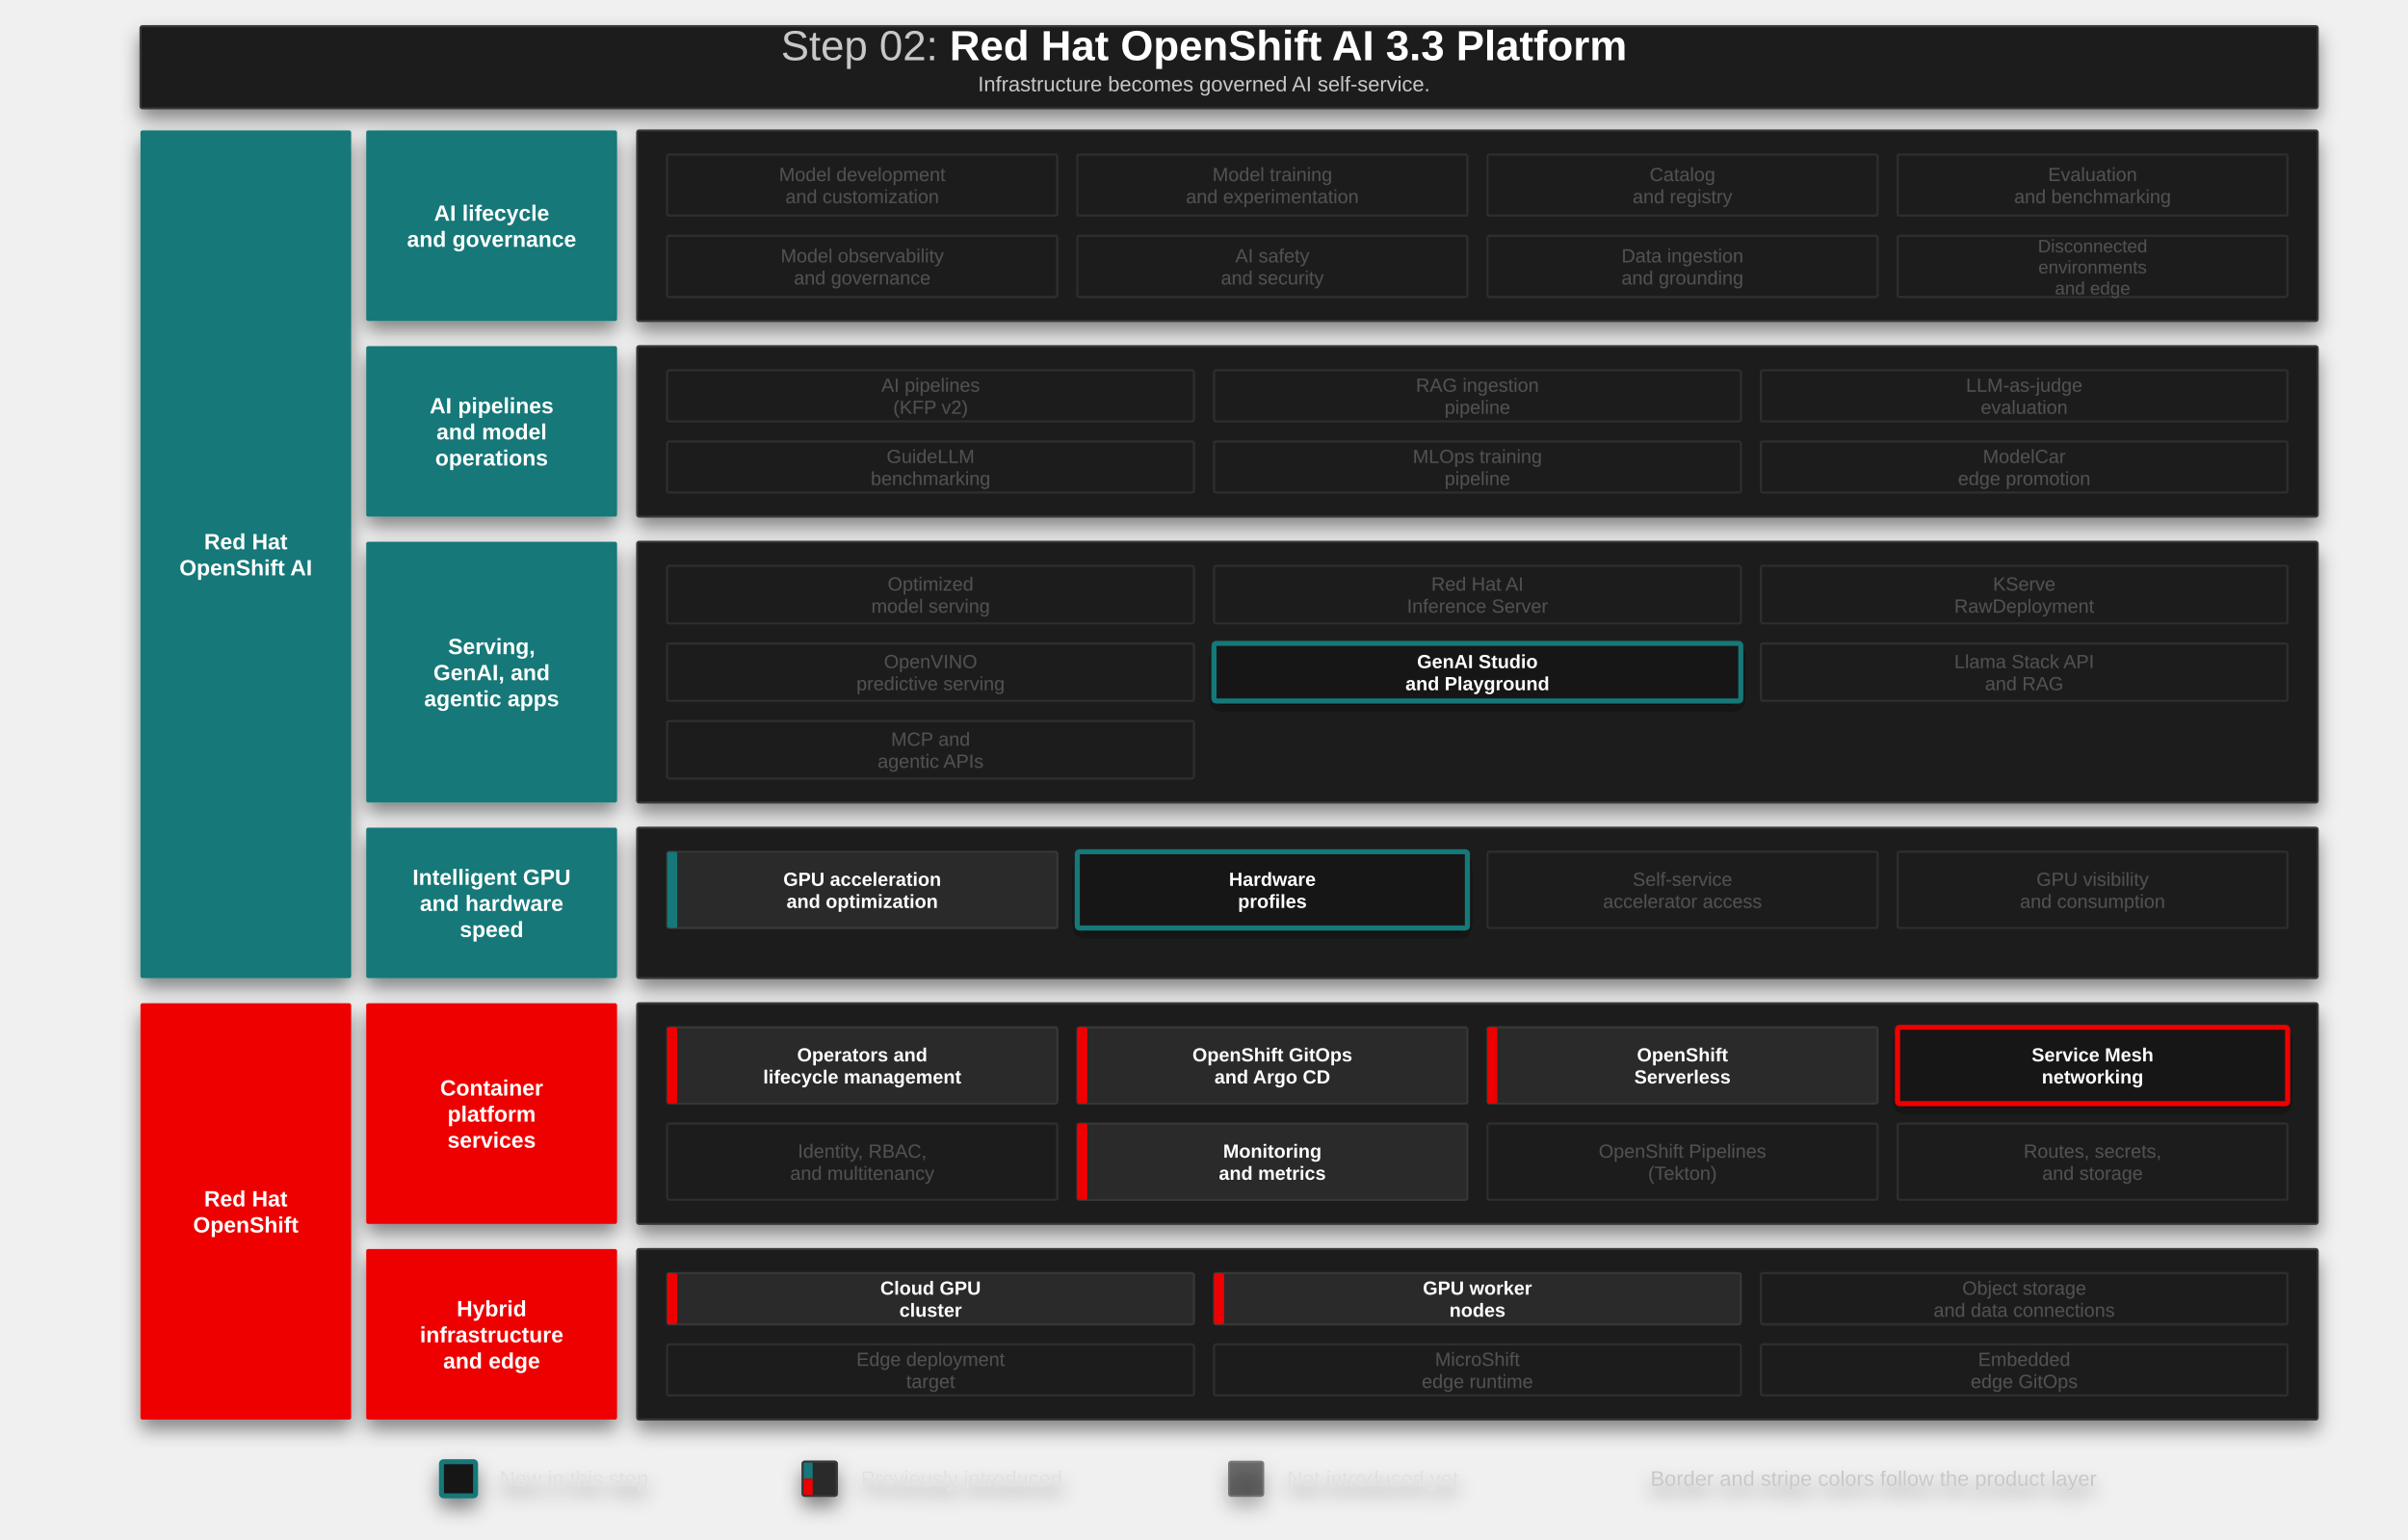
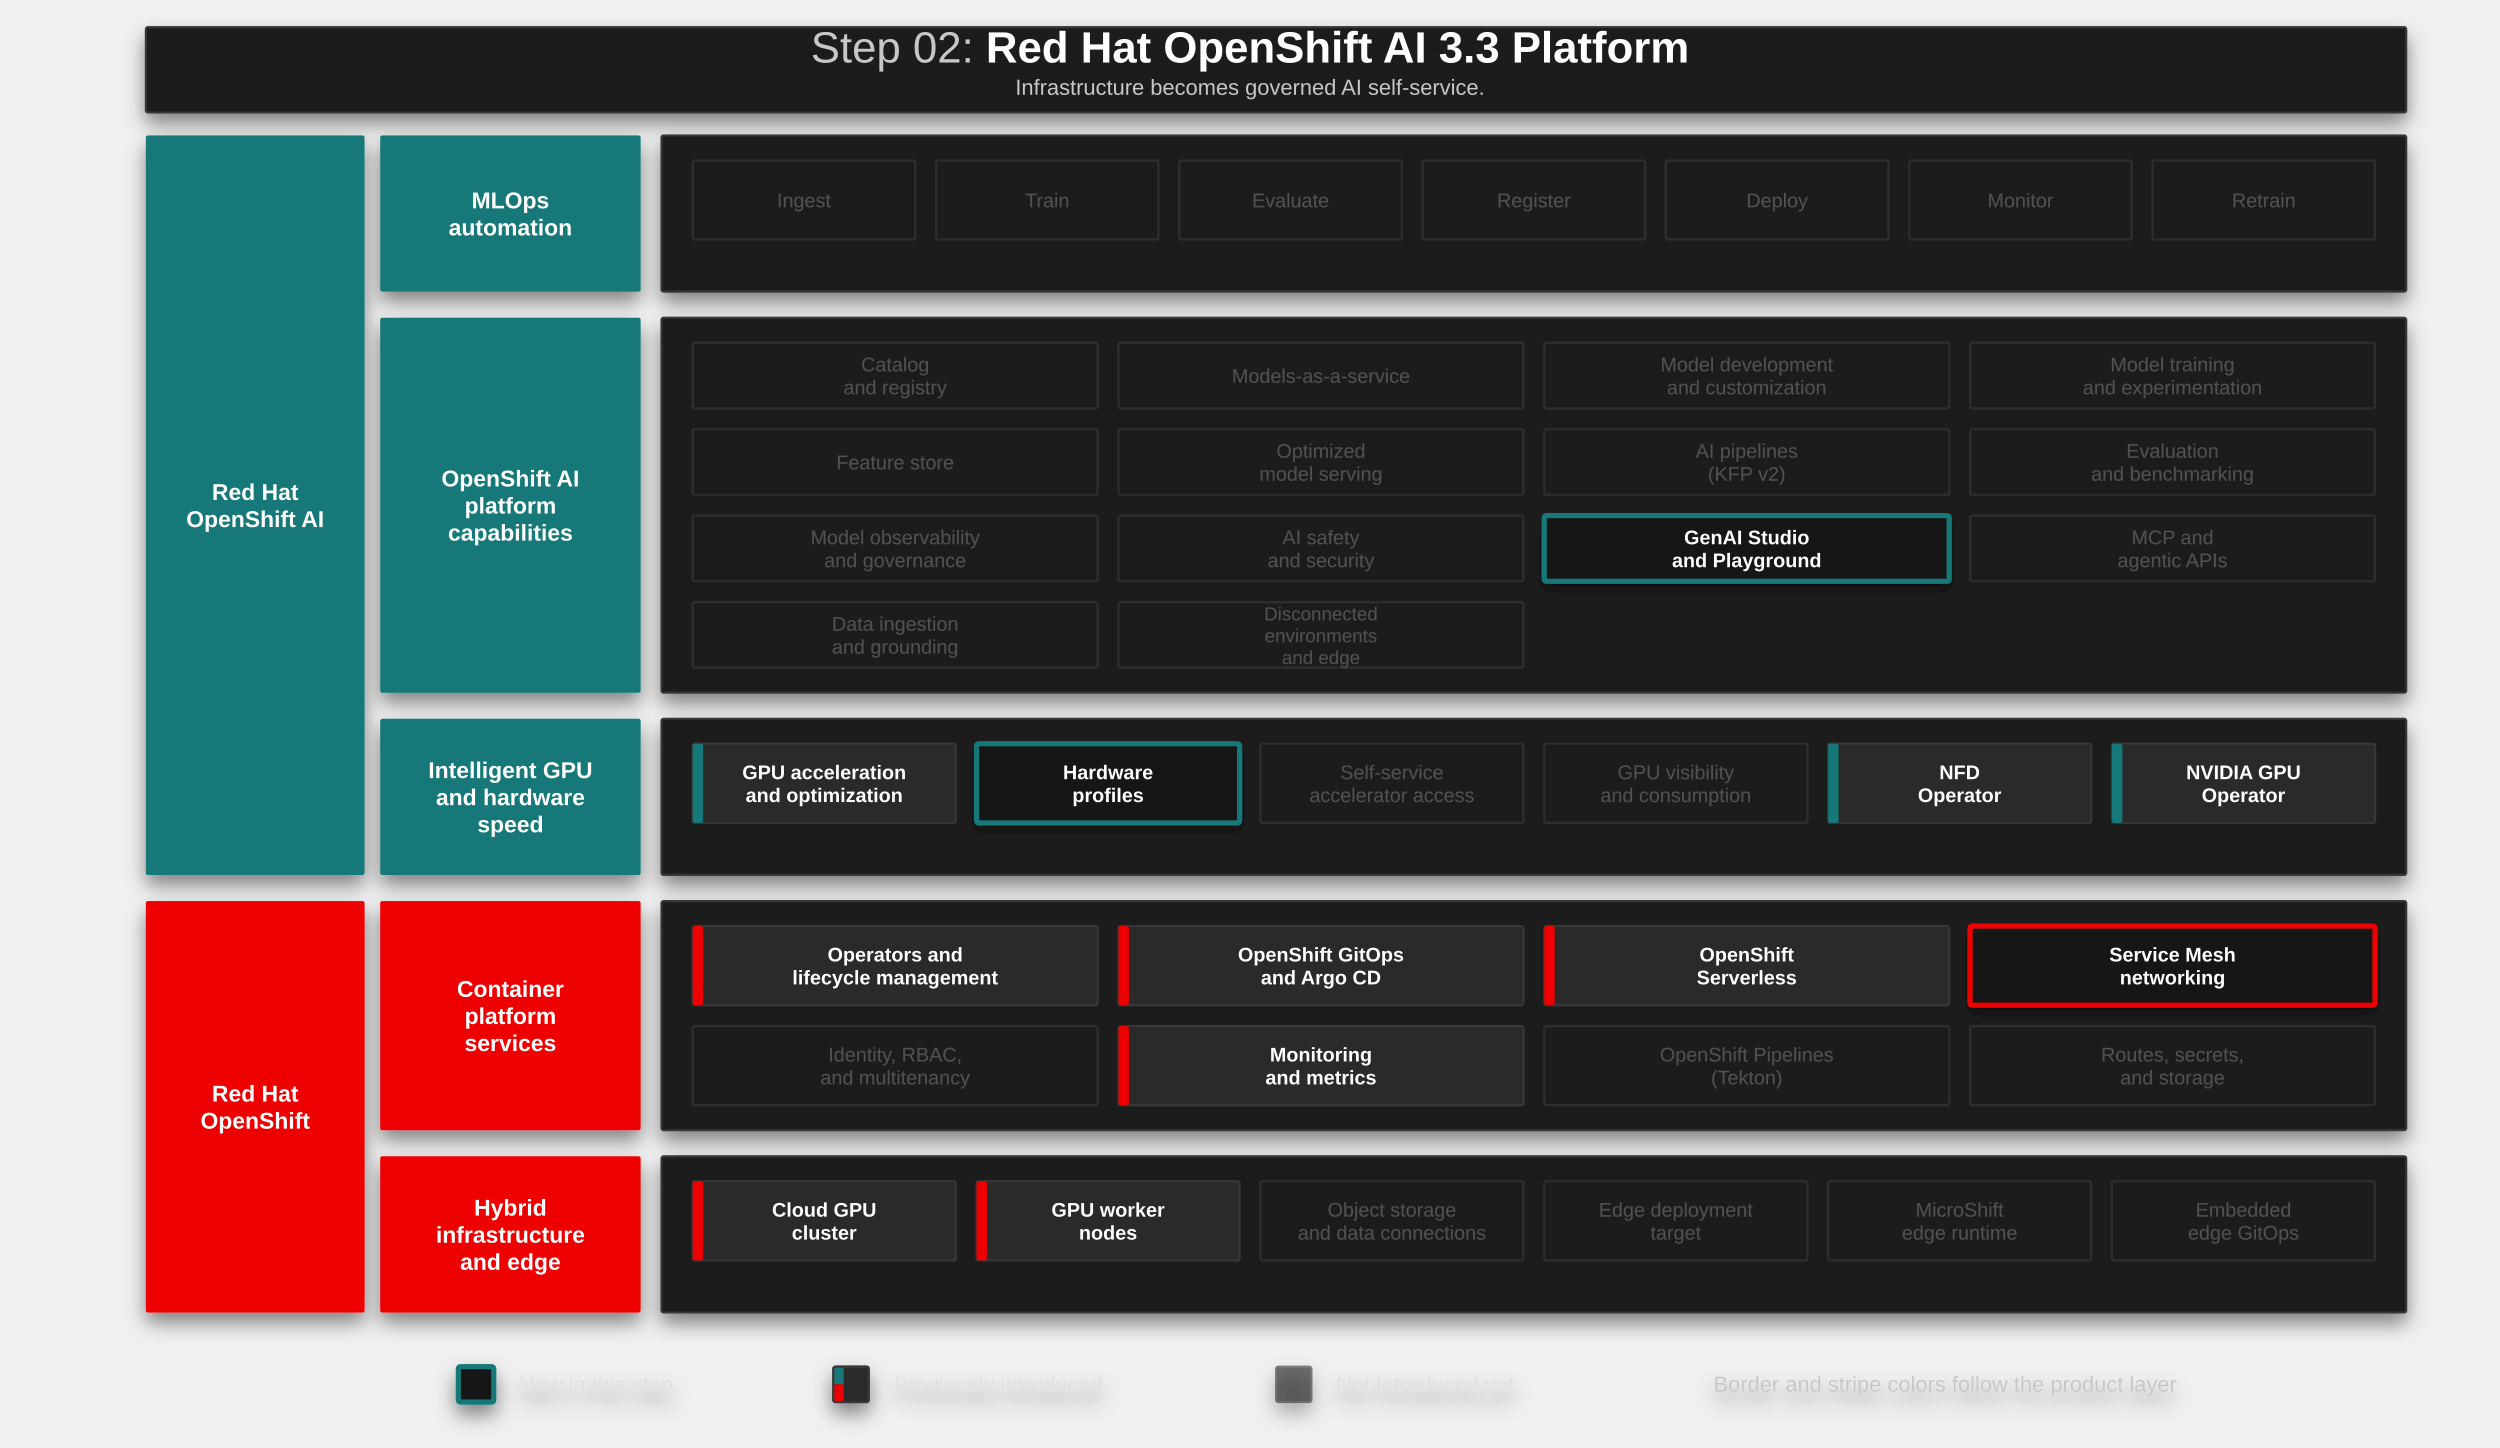
- <svg xmlns="http://www.w3.org/2000/svg" width="2400" height="1535" viewBox="0 0 2400 1535" role="img" aria-labelledby="title desc">
+ <svg xmlns="http://www.w3.org/2000/svg" width="2400" height="1390" viewBox="0 0 2400 1390" role="img" aria-labelledby="title desc">
  <style>.display{font-family:'Red Hat Display','Arial',sans-serif}.body{font-family:'Red Hat Text','Arial',sans-serif}</style>
  <defs>
    <filter id="lift" x="-20%" y="-20%" width="140%" height="140%">
      <feDropShadow dx="0" dy="6" stdDeviation="5" flood-color="#000" flood-opacity="0.55" />
    </filter>
    <filter id="panelShadow" x="-8%" y="-8%" width="116%" height="116%">
      <feDropShadow dx="0" dy="10" stdDeviation="9" flood-color="#000" flood-opacity="0.45" />
    </filter>
  </defs>
  <g filter="url(#panelShadow)">
    <rect x="140" y="26" width="2170" height="82" rx="2" fill="#1f1f1f" stroke="#383838" stroke-width="2" />
    <text x="1200.0" y="60" class="display" font-size="42" fill="#ffffff" font-weight="700" text-anchor="middle">
      <tspan fill="#c7c7c7" font-weight="500">Step 02:</tspan> Red Hat OpenShift AI 3.3 Platform</text>
    <text x="1200.0" y="91" class="body" font-size="21" fill="#c7c7c7" text-anchor="middle">Infrastructure becomes governed AI self-service.</text>
-     <rect x="140" y="130" width="210" height="845" rx="2" fill="#147878" stroke="#147878" stroke-width="0" />
-     <text x="245.0" y="547.5" class="body" font-size="22" fill="#ffffff" font-weight="700" text-anchor="middle">Red Hat</text>
-     <text x="245.0" y="573.5" class="body" font-size="22" fill="#ffffff" font-weight="700" text-anchor="middle">OpenShift AI</text>
-     <rect x="140" y="1000" width="210" height="415" rx="2" fill="#ee0000" stroke="#ee0000" stroke-width="0" />
-     <text x="245.0" y="1202.5" class="body" font-size="22" fill="#ffffff" font-weight="700" text-anchor="middle">Red Hat</text>
-     <text x="245.0" y="1228.5" class="body" font-size="22" fill="#ffffff" font-weight="700" text-anchor="middle">OpenShift</text>
-     <rect x="365" y="130" width="250" height="190" rx="2" fill="#147878" stroke="#147878" stroke-width="0" />
-     <text x="490.0" y="220.0" class="body" font-size="22" fill="#ffffff" font-weight="700" text-anchor="middle">AI lifecycle</text>
-     <text x="490.0" y="246.0" class="body" font-size="22" fill="#ffffff" font-weight="700" text-anchor="middle">and governance</text>
-     <rect x="635" y="130" width="1675" height="190" rx="2" fill="#1f1f1f" stroke="#383838" stroke-width="2" />
-     <g opacity="0.62">
-       <rect x="665.0" y="154.0" width="388.75" height="61.0" rx="2" fill="#1f1f1f" stroke="#383838" stroke-width="2.0" />
-       <text x="859.375" y="180.5" class="body" font-size="19" fill="#707070" font-weight="450" text-anchor="middle">Model development</text>
-       <text x="859.375" y="202.5" class="body" font-size="19" fill="#707070" font-weight="450" text-anchor="middle">and customization</text>
-     </g>
-     <g opacity="0.62">
-       <rect x="1073.75" y="154.0" width="388.75" height="61.0" rx="2" fill="#1f1f1f" stroke="#383838" stroke-width="2.0" />
-       <text x="1268.125" y="180.5" class="body" font-size="19" fill="#707070" font-weight="450" text-anchor="middle">Model training</text>
-       <text x="1268.125" y="202.5" class="body" font-size="19" fill="#707070" font-weight="450" text-anchor="middle">and experimentation</text>
-     </g>
-     <g opacity="0.62">
-       <rect x="1482.5" y="154.0" width="388.75" height="61.0" rx="2" fill="#1f1f1f" stroke="#383838" stroke-width="2.0" />
-       <text x="1676.875" y="180.5" class="body" font-size="19" fill="#707070" font-weight="450" text-anchor="middle">Catalog</text>
-       <text x="1676.875" y="202.5" class="body" font-size="19" fill="#707070" font-weight="450" text-anchor="middle">and registry</text>
-     </g>
-     <g opacity="0.62">
-       <rect x="1891.25" y="154.0" width="388.75" height="61.0" rx="2" fill="#1f1f1f" stroke="#383838" stroke-width="2.0" />
-       <text x="2085.625" y="180.5" class="body" font-size="19" fill="#707070" font-weight="450" text-anchor="middle">Evaluation</text>
-       <text x="2085.625" y="202.5" class="body" font-size="19" fill="#707070" font-weight="450" text-anchor="middle">and benchmarking</text>
-     </g>
-     <g opacity="0.62">
-       <rect x="665.0" y="235.0" width="388.75" height="61.0" rx="2" fill="#1f1f1f" stroke="#383838" stroke-width="2.0" />
-       <text x="859.375" y="261.5" class="body" font-size="19" fill="#707070" font-weight="450" text-anchor="middle">Model observability</text>
-       <text x="859.375" y="283.5" class="body" font-size="19" fill="#707070" font-weight="450" text-anchor="middle">and governance</text>
-     </g>
-     <g opacity="0.62">
-       <rect x="1073.75" y="235.0" width="388.75" height="61.0" rx="2" fill="#1f1f1f" stroke="#383838" stroke-width="2.0" />
-       <text x="1268.125" y="261.5" class="body" font-size="19" fill="#707070" font-weight="450" text-anchor="middle">AI safety</text>
-       <text x="1268.125" y="283.5" class="body" font-size="19" fill="#707070" font-weight="450" text-anchor="middle">and security</text>
-     </g>
-     <g opacity="0.62">
-       <rect x="1482.5" y="235.0" width="388.75" height="61.0" rx="2" fill="#1f1f1f" stroke="#383838" stroke-width="2.0" />
-       <text x="1676.875" y="261.5" class="body" font-size="19" fill="#707070" font-weight="450" text-anchor="middle">Data ingestion</text>
-       <text x="1676.875" y="283.5" class="body" font-size="19" fill="#707070" font-weight="450" text-anchor="middle">and grounding</text>
-     </g>
-     <g opacity="0.62">
-       <rect x="1891.25" y="235.0" width="388.75" height="61.0" rx="2" fill="#1f1f1f" stroke="#383838" stroke-width="2.0" />
-       <text x="2085.625" y="251.5" class="body" font-size="18" fill="#707070" font-weight="450" text-anchor="middle">Disconnected</text>
-       <text x="2085.625" y="272.5" class="body" font-size="18" fill="#707070" font-weight="450" text-anchor="middle">environments</text>
-       <text x="2085.625" y="293.5" class="body" font-size="18" fill="#707070" font-weight="450" text-anchor="middle">and edge</text>
-     </g>
-     <rect x="365" y="345" width="250" height="170" rx="2" fill="#147878" stroke="#147878" stroke-width="0" />
-     <text x="490.0" y="412.0" class="body" font-size="22" fill="#ffffff" font-weight="700" text-anchor="middle">AI pipelines</text>
-     <text x="490.0" y="438.0" class="body" font-size="22" fill="#ffffff" font-weight="700" text-anchor="middle">and model</text>
-     <text x="490.0" y="464.0" class="body" font-size="22" fill="#ffffff" font-weight="700" text-anchor="middle">operations</text>
-     <rect x="635" y="345" width="1675" height="170" rx="2" fill="#1f1f1f" stroke="#383838" stroke-width="2" />
-     <g opacity="0.62">
-       <rect x="665.0" y="369.0" width="525.0" height="51.0" rx="2" fill="#1f1f1f" stroke="#383838" stroke-width="2.0" />
-       <text x="927.5" y="390.5" class="body" font-size="19" fill="#707070" font-weight="450" text-anchor="middle">AI pipelines</text>
-       <text x="927.5" y="412.5" class="body" font-size="19" fill="#707070" font-weight="450" text-anchor="middle">(KFP v2)</text>
-     </g>
-     <g opacity="0.62">
-       <rect x="1210.0" y="369.0" width="525.0" height="51.0" rx="2" fill="#1f1f1f" stroke="#383838" stroke-width="2.0" />
-       <text x="1472.5" y="390.5" class="body" font-size="19" fill="#707070" font-weight="450" text-anchor="middle">RAG ingestion</text>
-       <text x="1472.5" y="412.5" class="body" font-size="19" fill="#707070" font-weight="450" text-anchor="middle">pipeline</text>
-     </g>
-     <g opacity="0.62">
-       <rect x="1755.0" y="369.0" width="525.0" height="51.0" rx="2" fill="#1f1f1f" stroke="#383838" stroke-width="2.0" />
-       <text x="2017.5" y="390.5" class="body" font-size="19" fill="#707070" font-weight="450" text-anchor="middle">LLM-as-judge</text>
-       <text x="2017.5" y="412.5" class="body" font-size="19" fill="#707070" font-weight="450" text-anchor="middle">evaluation</text>
-     </g>
-     <g opacity="0.62">
-       <rect x="665.0" y="440.0" width="525.0" height="51.0" rx="2" fill="#1f1f1f" stroke="#383838" stroke-width="2.0" />
-       <text x="927.5" y="461.5" class="body" font-size="19" fill="#707070" font-weight="450" text-anchor="middle">GuideLLM</text>
-       <text x="927.5" y="483.5" class="body" font-size="19" fill="#707070" font-weight="450" text-anchor="middle">benchmarking</text>
-     </g>
-     <g opacity="0.62">
-       <rect x="1210.0" y="440.0" width="525.0" height="51.0" rx="2" fill="#1f1f1f" stroke="#383838" stroke-width="2.0" />
-       <text x="1472.5" y="461.5" class="body" font-size="19" fill="#707070" font-weight="450" text-anchor="middle">MLOps training</text>
-       <text x="1472.5" y="483.5" class="body" font-size="19" fill="#707070" font-weight="450" text-anchor="middle">pipeline</text>
-     </g>
-     <g opacity="0.62">
-       <rect x="1755.0" y="440.0" width="525.0" height="51.0" rx="2" fill="#1f1f1f" stroke="#383838" stroke-width="2.0" />
-       <text x="2017.5" y="461.5" class="body" font-size="19" fill="#707070" font-weight="450" text-anchor="middle">ModelCar</text>
-       <text x="2017.5" y="483.5" class="body" font-size="19" fill="#707070" font-weight="450" text-anchor="middle">edge promotion</text>
-     </g>
-     <rect x="365" y="540" width="250" height="260" rx="2" fill="#147878" stroke="#147878" stroke-width="0" />
-     <text x="490.0" y="652.0" class="body" font-size="22" fill="#ffffff" font-weight="700" text-anchor="middle">Serving,</text>
-     <text x="490.0" y="678.0" class="body" font-size="22" fill="#ffffff" font-weight="700" text-anchor="middle">GenAI, and</text>
-     <text x="490.0" y="704.0" class="body" font-size="22" fill="#ffffff" font-weight="700" text-anchor="middle">agentic apps</text>
-     <rect x="635" y="540" width="1675" height="260" rx="2" fill="#1f1f1f" stroke="#383838" stroke-width="2" />
-     <g opacity="0.62">
-       <rect x="665.0" y="564.0" width="525.0" height="57.333" rx="2" fill="#1f1f1f" stroke="#383838" stroke-width="2.0" />
-       <text x="927.5" y="588.667" class="body" font-size="19" fill="#707070" font-weight="450" text-anchor="middle">Optimized</text>
-       <text x="927.5" y="610.667" class="body" font-size="19" fill="#707070" font-weight="450" text-anchor="middle">model serving</text>
-     </g>
-     <g opacity="0.62">
-       <rect x="1210.0" y="564.0" width="525.0" height="57.333" rx="2" fill="#1f1f1f" stroke="#383838" stroke-width="2.0" />
-       <text x="1472.5" y="588.667" class="body" font-size="19" fill="#707070" font-weight="450" text-anchor="middle">Red Hat AI</text>
-       <text x="1472.5" y="610.667" class="body" font-size="19" fill="#707070" font-weight="450" text-anchor="middle">Inference Server</text>
-     </g>
-     <g opacity="0.62">
-       <rect x="1755.0" y="564.0" width="525.0" height="57.333" rx="2" fill="#1f1f1f" stroke="#383838" stroke-width="2.0" />
-       <text x="2017.5" y="588.667" class="body" font-size="19" fill="#707070" font-weight="450" text-anchor="middle">KServe</text>
-       <text x="2017.5" y="610.667" class="body" font-size="19" fill="#707070" font-weight="450" text-anchor="middle">RawDeployment</text>
-     </g>
-     <g opacity="0.62">
-       <rect x="665.0" y="641.333" width="525.0" height="57.333" rx="2" fill="#1f1f1f" stroke="#383838" stroke-width="2.0" />
-       <text x="927.5" y="666.0" class="body" font-size="19" fill="#707070" font-weight="450" text-anchor="middle">OpenVINO</text>
-       <text x="927.5" y="688.0" class="body" font-size="19" fill="#707070" font-weight="450" text-anchor="middle">predictive serving</text>
+     <rect x="140" y="130" width="210" height="710" rx="2" fill="#147878" stroke="#147878" stroke-width="0" />
+     <text x="245.0" y="480.0" class="body" font-size="22" fill="#ffffff" font-weight="700" text-anchor="middle">Red Hat</text>
+     <text x="245.0" y="506.0" class="body" font-size="22" fill="#ffffff" font-weight="700" text-anchor="middle">OpenShift AI</text>
+     <rect x="140" y="865" width="210" height="395" rx="2" fill="#ee0000" stroke="#ee0000" stroke-width="0" />
+     <text x="245.0" y="1057.5" class="body" font-size="22" fill="#ffffff" font-weight="700" text-anchor="middle">Red Hat</text>
+     <text x="245.0" y="1083.5" class="body" font-size="22" fill="#ffffff" font-weight="700" text-anchor="middle">OpenShift</text>
+     <rect x="365" y="130" width="250" height="150" rx="2" fill="#147878" stroke="#147878" stroke-width="0" />
+     <text x="490.0" y="200.0" class="body" font-size="22" fill="#ffffff" font-weight="700" text-anchor="middle">MLOps</text>
+     <text x="490.0" y="226.0" class="body" font-size="22" fill="#ffffff" font-weight="700" text-anchor="middle">automation</text>
+     <rect x="635" y="130" width="1675" height="150" rx="2" fill="#1f1f1f" stroke="#383838" stroke-width="2" />
+     <g opacity="0.62">
+       <rect x="665.0" y="154" width="213.571" height="76" rx="2" fill="#1f1f1f" stroke="#383838" stroke-width="2.0" />
+       <text x="771.786" y="199.0" class="body" font-size="19" fill="#707070" font-weight="450" text-anchor="middle">Ingest</text>
+     </g>
+     <g opacity="0.62">
+       <rect x="898.571" y="154" width="213.571" height="76" rx="2" fill="#1f1f1f" stroke="#383838" stroke-width="2.0" />
+       <text x="1005.357" y="199.0" class="body" font-size="19" fill="#707070" font-weight="450" text-anchor="middle">Train</text>
+     </g>
+     <g opacity="0.62">
+       <rect x="1132.143" y="154" width="213.571" height="76" rx="2" fill="#1f1f1f" stroke="#383838" stroke-width="2.0" />
+       <text x="1238.929" y="199.0" class="body" font-size="19" fill="#707070" font-weight="450" text-anchor="middle">Evaluate</text>
+     </g>
+     <g opacity="0.62">
+       <rect x="1365.714" y="154" width="213.571" height="76" rx="2" fill="#1f1f1f" stroke="#383838" stroke-width="2.0" />
+       <text x="1472.5" y="199.0" class="body" font-size="19" fill="#707070" font-weight="450" text-anchor="middle">Register</text>
+     </g>
+     <g opacity="0.62">
+       <rect x="1599.286" y="154" width="213.571" height="76" rx="2" fill="#1f1f1f" stroke="#383838" stroke-width="2.0" />
+       <text x="1706.071" y="199.0" class="body" font-size="19" fill="#707070" font-weight="450" text-anchor="middle">Deploy</text>
+     </g>
+     <g opacity="0.62">
+       <rect x="1832.857" y="154" width="213.571" height="76" rx="2" fill="#1f1f1f" stroke="#383838" stroke-width="2.0" />
+       <text x="1939.643" y="199.0" class="body" font-size="19" fill="#707070" font-weight="450" text-anchor="middle">Monitor</text>
+     </g>
+     <g opacity="0.62">
+       <rect x="2066.429" y="154" width="213.571" height="76" rx="2" fill="#1f1f1f" stroke="#383838" stroke-width="2.0" />
+       <text x="2173.214" y="199.0" class="body" font-size="19" fill="#707070" font-weight="450" text-anchor="middle">Retrain</text>
+     </g>
+     <rect x="365" y="305" width="250" height="360" rx="2" fill="#147878" stroke="#147878" stroke-width="0" />
+     <text x="490.0" y="467.0" class="body" font-size="22" fill="#ffffff" font-weight="700" text-anchor="middle">OpenShift AI</text>
+     <text x="490.0" y="493.0" class="body" font-size="22" fill="#ffffff" font-weight="700" text-anchor="middle">platform</text>
+     <text x="490.0" y="519.0" class="body" font-size="22" fill="#ffffff" font-weight="700" text-anchor="middle">capabilities</text>
+     <rect x="635" y="305" width="1675" height="360" rx="2" fill="#1f1f1f" stroke="#383838" stroke-width="2" />
+     <g opacity="0.62">
+       <rect x="665.0" y="329.0" width="388.75" height="63.0" rx="2" fill="#1f1f1f" stroke="#383838" stroke-width="2.0" />
+       <text x="859.375" y="356.5" class="body" font-size="19" fill="#707070" font-weight="450" text-anchor="middle">Catalog</text>
+       <text x="859.375" y="378.5" class="body" font-size="19" fill="#707070" font-weight="450" text-anchor="middle">and registry</text>
+     </g>
+     <g opacity="0.62">
+       <rect x="1073.75" y="329.0" width="388.75" height="63.0" rx="2" fill="#1f1f1f" stroke="#383838" stroke-width="2.0" />
+       <text x="1268.125" y="367.5" class="body" font-size="19" fill="#707070" font-weight="450" text-anchor="middle">Models-as-a-service</text>
+     </g>
+     <g opacity="0.62">
+       <rect x="1482.5" y="329.0" width="388.75" height="63.0" rx="2" fill="#1f1f1f" stroke="#383838" stroke-width="2.0" />
+       <text x="1676.875" y="356.5" class="body" font-size="19" fill="#707070" font-weight="450" text-anchor="middle">Model development</text>
+       <text x="1676.875" y="378.5" class="body" font-size="19" fill="#707070" font-weight="450" text-anchor="middle">and customization</text>
+     </g>
+     <g opacity="0.62">
+       <rect x="1891.25" y="329.0" width="388.75" height="63.0" rx="2" fill="#1f1f1f" stroke="#383838" stroke-width="2.0" />
+       <text x="2085.625" y="356.5" class="body" font-size="19" fill="#707070" font-weight="450" text-anchor="middle">Model training</text>
+       <text x="2085.625" y="378.5" class="body" font-size="19" fill="#707070" font-weight="450" text-anchor="middle">and experimentation</text>
+     </g>
+     <g opacity="0.62">
+       <rect x="665.0" y="412.0" width="388.75" height="63.0" rx="2" fill="#1f1f1f" stroke="#383838" stroke-width="2.0" />
+       <text x="859.375" y="450.5" class="body" font-size="19" fill="#707070" font-weight="450" text-anchor="middle">Feature store</text>
+     </g>
+     <g opacity="0.62">
+       <rect x="1073.75" y="412.0" width="388.75" height="63.0" rx="2" fill="#1f1f1f" stroke="#383838" stroke-width="2.0" />
+       <text x="1268.125" y="439.5" class="body" font-size="19" fill="#707070" font-weight="450" text-anchor="middle">Optimized</text>
+       <text x="1268.125" y="461.5" class="body" font-size="19" fill="#707070" font-weight="450" text-anchor="middle">model serving</text>
+     </g>
+     <g opacity="0.62">
+       <rect x="1482.5" y="412.0" width="388.75" height="63.0" rx="2" fill="#1f1f1f" stroke="#383838" stroke-width="2.0" />
+       <text x="1676.875" y="439.5" class="body" font-size="19" fill="#707070" font-weight="450" text-anchor="middle">AI pipelines</text>
+       <text x="1676.875" y="461.5" class="body" font-size="19" fill="#707070" font-weight="450" text-anchor="middle">(KFP v2)</text>
+     </g>
+     <g opacity="0.62">
+       <rect x="1891.25" y="412.0" width="388.75" height="63.0" rx="2" fill="#1f1f1f" stroke="#383838" stroke-width="2.0" />
+       <text x="2085.625" y="439.5" class="body" font-size="19" fill="#707070" font-weight="450" text-anchor="middle">Evaluation</text>
+       <text x="2085.625" y="461.5" class="body" font-size="19" fill="#707070" font-weight="450" text-anchor="middle">and benchmarking</text>
+     </g>
+     <g opacity="0.62">
+       <rect x="665.0" y="495.0" width="388.75" height="63.0" rx="2" fill="#1f1f1f" stroke="#383838" stroke-width="2.0" />
+       <text x="859.375" y="522.5" class="body" font-size="19" fill="#707070" font-weight="450" text-anchor="middle">Model observability</text>
+       <text x="859.375" y="544.5" class="body" font-size="19" fill="#707070" font-weight="450" text-anchor="middle">and governance</text>
+     </g>
+     <g opacity="0.62">
+       <rect x="1073.75" y="495.0" width="388.75" height="63.0" rx="2" fill="#1f1f1f" stroke="#383838" stroke-width="2.0" />
+       <text x="1268.125" y="522.5" class="body" font-size="19" fill="#707070" font-weight="450" text-anchor="middle">AI safety</text>
+       <text x="1268.125" y="544.5" class="body" font-size="19" fill="#707070" font-weight="450" text-anchor="middle">and security</text>
    </g>
    <g filter="url(#lift)">
-       <rect x="1210.0" y="641.333" width="525.0" height="57.333" rx="2" fill="#151515" stroke="#147878" stroke-width="5.0" />
-       <text x="1472.5" y="666.0" class="body" font-size="19" fill="#ffffff" font-weight="700" text-anchor="middle">GenAI Studio</text>
-       <text x="1472.5" y="688.0" class="body" font-size="19" fill="#ffffff" font-weight="700" text-anchor="middle">and Playground</text>
-     </g>
-     <g opacity="0.62">
-       <rect x="1755.0" y="641.333" width="525.0" height="57.333" rx="2" fill="#1f1f1f" stroke="#383838" stroke-width="2.0" />
-       <text x="2017.5" y="666.0" class="body" font-size="19" fill="#707070" font-weight="450" text-anchor="middle">Llama Stack API</text>
-       <text x="2017.5" y="688.0" class="body" font-size="19" fill="#707070" font-weight="450" text-anchor="middle">and RAG</text>
-     </g>
-     <g opacity="0.62">
-       <rect x="665.0" y="718.667" width="525.0" height="57.333" rx="2" fill="#1f1f1f" stroke="#383838" stroke-width="2.0" />
-       <text x="927.5" y="743.333" class="body" font-size="19" fill="#707070" font-weight="450" text-anchor="middle">MCP and</text>
-       <text x="927.5" y="765.333" class="body" font-size="19" fill="#707070" font-weight="450" text-anchor="middle">agentic APIs</text>
-     </g>
-     <rect x="365" y="825" width="250" height="150" rx="2" fill="#147878" stroke="#147878" stroke-width="0" />
-     <text x="490.0" y="882.0" class="body" font-size="22" fill="#ffffff" font-weight="700" text-anchor="middle">Intelligent GPU</text>
-     <text x="490.0" y="908.0" class="body" font-size="22" fill="#ffffff" font-weight="700" text-anchor="middle">and hardware</text>
-     <text x="490.0" y="934.0" class="body" font-size="22" fill="#ffffff" font-weight="700" text-anchor="middle">speed</text>
-     <rect x="635" y="825" width="1675" height="150" rx="2" fill="#1f1f1f" stroke="#383838" stroke-width="2" />
-     <g>
-       <rect x="665.0" y="849" width="388.75" height="76" rx="2" fill="#292929" stroke="#383838" stroke-width="2.0" />
-       <rect x="665.0" y="849" width="10" height="76" rx="2" fill="#147878" stroke="#147878" stroke-width="0" />
-       <text x="859.375" y="883.0" class="body" font-size="19" fill="#ffffff" font-weight="550" text-anchor="middle">GPU acceleration</text>
-       <text x="859.375" y="905.0" class="body" font-size="19" fill="#ffffff" font-weight="550" text-anchor="middle">and optimization</text>
+       <rect x="1482.5" y="495.0" width="388.75" height="63.0" rx="2" fill="#151515" stroke="#147878" stroke-width="5.0" />
+       <text x="1676.875" y="522.5" class="body" font-size="19" fill="#ffffff" font-weight="700" text-anchor="middle">GenAI Studio</text>
+       <text x="1676.875" y="544.5" class="body" font-size="19" fill="#ffffff" font-weight="700" text-anchor="middle">and Playground</text>
+     </g>
+     <g opacity="0.62">
+       <rect x="1891.25" y="495.0" width="388.75" height="63.0" rx="2" fill="#1f1f1f" stroke="#383838" stroke-width="2.0" />
+       <text x="2085.625" y="522.5" class="body" font-size="19" fill="#707070" font-weight="450" text-anchor="middle">MCP and</text>
+       <text x="2085.625" y="544.5" class="body" font-size="19" fill="#707070" font-weight="450" text-anchor="middle">agentic APIs</text>
+     </g>
+     <g opacity="0.62">
+       <rect x="665.0" y="578.0" width="388.75" height="63.0" rx="2" fill="#1f1f1f" stroke="#383838" stroke-width="2.0" />
+       <text x="859.375" y="605.5" class="body" font-size="19" fill="#707070" font-weight="450" text-anchor="middle">Data ingestion</text>
+       <text x="859.375" y="627.5" class="body" font-size="19" fill="#707070" font-weight="450" text-anchor="middle">and grounding</text>
+     </g>
+     <g opacity="0.62">
+       <rect x="1073.75" y="578.0" width="388.75" height="63.0" rx="2" fill="#1f1f1f" stroke="#383838" stroke-width="2.0" />
+       <text x="1268.125" y="595.5" class="body" font-size="18" fill="#707070" font-weight="450" text-anchor="middle">Disconnected</text>
+       <text x="1268.125" y="616.5" class="body" font-size="18" fill="#707070" font-weight="450" text-anchor="middle">environments</text>
+       <text x="1268.125" y="637.5" class="body" font-size="18" fill="#707070" font-weight="450" text-anchor="middle">and edge</text>
+     </g>
+     <rect x="365" y="690" width="250" height="150" rx="2" fill="#147878" stroke="#147878" stroke-width="0" />
+     <text x="490.0" y="747.0" class="body" font-size="22" fill="#ffffff" font-weight="700" text-anchor="middle">Intelligent GPU</text>
+     <text x="490.0" y="773.0" class="body" font-size="22" fill="#ffffff" font-weight="700" text-anchor="middle">and hardware</text>
+     <text x="490.0" y="799.0" class="body" font-size="22" fill="#ffffff" font-weight="700" text-anchor="middle">speed</text>
+     <rect x="635" y="690" width="1675" height="150" rx="2" fill="#1f1f1f" stroke="#383838" stroke-width="2" />
+     <g>
+       <rect x="665.0" y="714" width="252.5" height="76" rx="2" fill="#292929" stroke="#383838" stroke-width="2.0" />
+       <rect x="665.0" y="714" width="10" height="76" rx="2" fill="#147878" stroke="#147878" stroke-width="0" />
+       <text x="791.25" y="748.0" class="body" font-size="19" fill="#ffffff" font-weight="550" text-anchor="middle">GPU acceleration</text>
+       <text x="791.25" y="770.0" class="body" font-size="19" fill="#ffffff" font-weight="550" text-anchor="middle">and optimization</text>
    </g>
    <g filter="url(#lift)">
-       <rect x="1073.75" y="849" width="388.75" height="76" rx="2" fill="#151515" stroke="#147878" stroke-width="5.0" />
-       <text x="1268.125" y="883.0" class="body" font-size="19" fill="#ffffff" font-weight="700" text-anchor="middle">Hardware</text>
-       <text x="1268.125" y="905.0" class="body" font-size="19" fill="#ffffff" font-weight="700" text-anchor="middle">profiles</text>
-     </g>
-     <g opacity="0.62">
-       <rect x="1482.5" y="849" width="388.75" height="76" rx="2" fill="#1f1f1f" stroke="#383838" stroke-width="2.0" />
-       <text x="1676.875" y="883.0" class="body" font-size="19" fill="#707070" font-weight="450" text-anchor="middle">Self-service</text>
-       <text x="1676.875" y="905.0" class="body" font-size="19" fill="#707070" font-weight="450" text-anchor="middle">accelerator access</text>
-     </g>
-     <g opacity="0.62">
-       <rect x="1891.25" y="849" width="388.75" height="76" rx="2" fill="#1f1f1f" stroke="#383838" stroke-width="2.0" />
-       <text x="2085.625" y="883.0" class="body" font-size="19" fill="#707070" font-weight="450" text-anchor="middle">GPU visibility</text>
-       <text x="2085.625" y="905.0" class="body" font-size="19" fill="#707070" font-weight="450" text-anchor="middle">and consumption</text>
-     </g>
-     <rect x="365" y="1000" width="250" height="220" rx="2" fill="#ee0000" stroke="#ee0000" stroke-width="0" />
-     <text x="490.0" y="1092.0" class="body" font-size="22" fill="#ffffff" font-weight="700" text-anchor="middle">Container</text>
-     <text x="490.0" y="1118.0" class="body" font-size="22" fill="#ffffff" font-weight="700" text-anchor="middle">platform</text>
-     <text x="490.0" y="1144.0" class="body" font-size="22" fill="#ffffff" font-weight="700" text-anchor="middle">services</text>
-     <rect x="635" y="1000" width="1675" height="220" rx="2" fill="#1f1f1f" stroke="#383838" stroke-width="2" />
-     <g>
-       <rect x="665.0" y="1024" width="388.75" height="76" rx="2" fill="#292929" stroke="#383838" stroke-width="2.0" />
-       <rect x="665.0" y="1024" width="10" height="76" rx="2" fill="#ee0000" stroke="#ee0000" stroke-width="0" />
-       <text x="859.375" y="1058.0" class="body" font-size="19" fill="#ffffff" font-weight="550" text-anchor="middle">Operators and</text>
-       <text x="859.375" y="1080.0" class="body" font-size="19" fill="#ffffff" font-weight="550" text-anchor="middle">lifecycle management</text>
-     </g>
-     <g>
-       <rect x="1073.75" y="1024" width="388.75" height="76" rx="2" fill="#292929" stroke="#383838" stroke-width="2.0" />
-       <rect x="1073.75" y="1024" width="10" height="76" rx="2" fill="#ee0000" stroke="#ee0000" stroke-width="0" />
-       <text x="1268.125" y="1058.0" class="body" font-size="19" fill="#ffffff" font-weight="550" text-anchor="middle">OpenShift GitOps</text>
-       <text x="1268.125" y="1080.0" class="body" font-size="19" fill="#ffffff" font-weight="550" text-anchor="middle">and Argo CD</text>
-     </g>
-     <g>
-       <rect x="1482.5" y="1024" width="388.75" height="76" rx="2" fill="#292929" stroke="#383838" stroke-width="2.0" />
-       <rect x="1482.5" y="1024" width="10" height="76" rx="2" fill="#ee0000" stroke="#ee0000" stroke-width="0" />
-       <text x="1676.875" y="1058.0" class="body" font-size="19" fill="#ffffff" font-weight="550" text-anchor="middle">OpenShift</text>
-       <text x="1676.875" y="1080.0" class="body" font-size="19" fill="#ffffff" font-weight="550" text-anchor="middle">Serverless</text>
+       <rect x="937.5" y="714" width="252.5" height="76" rx="2" fill="#151515" stroke="#147878" stroke-width="5.0" />
+       <text x="1063.75" y="748.0" class="body" font-size="19" fill="#ffffff" font-weight="700" text-anchor="middle">Hardware</text>
+       <text x="1063.75" y="770.0" class="body" font-size="19" fill="#ffffff" font-weight="700" text-anchor="middle">profiles</text>
+     </g>
+     <g opacity="0.62">
+       <rect x="1210.0" y="714" width="252.5" height="76" rx="2" fill="#1f1f1f" stroke="#383838" stroke-width="2.0" />
+       <text x="1336.25" y="748.0" class="body" font-size="19" fill="#707070" font-weight="450" text-anchor="middle">Self-service</text>
+       <text x="1336.25" y="770.0" class="body" font-size="19" fill="#707070" font-weight="450" text-anchor="middle">accelerator access</text>
+     </g>
+     <g opacity="0.62">
+       <rect x="1482.5" y="714" width="252.5" height="76" rx="2" fill="#1f1f1f" stroke="#383838" stroke-width="2.0" />
+       <text x="1608.75" y="748.0" class="body" font-size="19" fill="#707070" font-weight="450" text-anchor="middle">GPU visibility</text>
+       <text x="1608.75" y="770.0" class="body" font-size="19" fill="#707070" font-weight="450" text-anchor="middle">and consumption</text>
+     </g>
+     <g>
+       <rect x="1755.0" y="714" width="252.5" height="76" rx="2" fill="#292929" stroke="#383838" stroke-width="2.0" />
+       <rect x="1755.0" y="714" width="10" height="76" rx="2" fill="#147878" stroke="#147878" stroke-width="0" />
+       <text x="1881.25" y="748.0" class="body" font-size="19" fill="#ffffff" font-weight="550" text-anchor="middle">NFD</text>
+       <text x="1881.25" y="770.0" class="body" font-size="19" fill="#ffffff" font-weight="550" text-anchor="middle">Operator</text>
+     </g>
+     <g>
+       <rect x="2027.5" y="714" width="252.5" height="76" rx="2" fill="#292929" stroke="#383838" stroke-width="2.0" />
+       <rect x="2027.5" y="714" width="10" height="76" rx="2" fill="#147878" stroke="#147878" stroke-width="0" />
+       <text x="2153.75" y="748.0" class="body" font-size="19" fill="#ffffff" font-weight="550" text-anchor="middle">NVIDIA GPU</text>
+       <text x="2153.75" y="770.0" class="body" font-size="19" fill="#ffffff" font-weight="550" text-anchor="middle">Operator</text>
+     </g>
+     <rect x="365" y="865" width="250" height="220" rx="2" fill="#ee0000" stroke="#ee0000" stroke-width="0" />
+     <text x="490.0" y="957.0" class="body" font-size="22" fill="#ffffff" font-weight="700" text-anchor="middle">Container</text>
+     <text x="490.0" y="983.0" class="body" font-size="22" fill="#ffffff" font-weight="700" text-anchor="middle">platform</text>
+     <text x="490.0" y="1009.0" class="body" font-size="22" fill="#ffffff" font-weight="700" text-anchor="middle">services</text>
+     <rect x="635" y="865" width="1675" height="220" rx="2" fill="#1f1f1f" stroke="#383838" stroke-width="2" />
+     <g>
+       <rect x="665.0" y="889" width="388.75" height="76" rx="2" fill="#292929" stroke="#383838" stroke-width="2.0" />
+       <rect x="665.0" y="889" width="10" height="76" rx="2" fill="#ee0000" stroke="#ee0000" stroke-width="0" />
+       <text x="859.375" y="923.0" class="body" font-size="19" fill="#ffffff" font-weight="550" text-anchor="middle">Operators and</text>
+       <text x="859.375" y="945.0" class="body" font-size="19" fill="#ffffff" font-weight="550" text-anchor="middle">lifecycle management</text>
+     </g>
+     <g>
+       <rect x="1073.75" y="889" width="388.75" height="76" rx="2" fill="#292929" stroke="#383838" stroke-width="2.0" />
+       <rect x="1073.75" y="889" width="10" height="76" rx="2" fill="#ee0000" stroke="#ee0000" stroke-width="0" />
+       <text x="1268.125" y="923.0" class="body" font-size="19" fill="#ffffff" font-weight="550" text-anchor="middle">OpenShift GitOps</text>
+       <text x="1268.125" y="945.0" class="body" font-size="19" fill="#ffffff" font-weight="550" text-anchor="middle">and Argo CD</text>
+     </g>
+     <g>
+       <rect x="1482.5" y="889" width="388.75" height="76" rx="2" fill="#292929" stroke="#383838" stroke-width="2.0" />
+       <rect x="1482.5" y="889" width="10" height="76" rx="2" fill="#ee0000" stroke="#ee0000" stroke-width="0" />
+       <text x="1676.875" y="923.0" class="body" font-size="19" fill="#ffffff" font-weight="550" text-anchor="middle">OpenShift</text>
+       <text x="1676.875" y="945.0" class="body" font-size="19" fill="#ffffff" font-weight="550" text-anchor="middle">Serverless</text>
    </g>
    <g filter="url(#lift)">
-       <rect x="1891.25" y="1024" width="388.75" height="76" rx="2" fill="#151515" stroke="#ee0000" stroke-width="5.0" />
-       <text x="2085.625" y="1058.0" class="body" font-size="19" fill="#ffffff" font-weight="700" text-anchor="middle">Service Mesh</text>
-       <text x="2085.625" y="1080.0" class="body" font-size="19" fill="#ffffff" font-weight="700" text-anchor="middle">networking</text>
-     </g>
-     <g opacity="0.62">
-       <rect x="665.0" y="1120" width="388.75" height="76" rx="2" fill="#1f1f1f" stroke="#383838" stroke-width="2.0" />
-       <text x="859.375" y="1154.0" class="body" font-size="19" fill="#707070" font-weight="450" text-anchor="middle">Identity, RBAC,</text>
-       <text x="859.375" y="1176.0" class="body" font-size="19" fill="#707070" font-weight="450" text-anchor="middle">and multitenancy</text>
-     </g>
-     <g>
-       <rect x="1073.75" y="1120" width="388.75" height="76" rx="2" fill="#292929" stroke="#383838" stroke-width="2.0" />
-       <rect x="1073.75" y="1120" width="10" height="76" rx="2" fill="#ee0000" stroke="#ee0000" stroke-width="0" />
-       <text x="1268.125" y="1154.0" class="body" font-size="19" fill="#ffffff" font-weight="550" text-anchor="middle">Monitoring</text>
-       <text x="1268.125" y="1176.0" class="body" font-size="19" fill="#ffffff" font-weight="550" text-anchor="middle">and metrics</text>
-     </g>
-     <g opacity="0.62">
-       <rect x="1482.5" y="1120" width="388.75" height="76" rx="2" fill="#1f1f1f" stroke="#383838" stroke-width="2.0" />
-       <text x="1676.875" y="1154.0" class="body" font-size="19" fill="#707070" font-weight="450" text-anchor="middle">OpenShift Pipelines</text>
-       <text x="1676.875" y="1176.0" class="body" font-size="19" fill="#707070" font-weight="450" text-anchor="middle">(Tekton)</text>
-     </g>
-     <g opacity="0.62">
-       <rect x="1891.25" y="1120" width="388.75" height="76" rx="2" fill="#1f1f1f" stroke="#383838" stroke-width="2.0" />
-       <text x="2085.625" y="1154.0" class="body" font-size="19" fill="#707070" font-weight="450" text-anchor="middle">Routes, secrets,</text>
-       <text x="2085.625" y="1176.0" class="body" font-size="19" fill="#707070" font-weight="450" text-anchor="middle">and storage</text>
-     </g>
-     <rect x="365" y="1245" width="250" height="170" rx="2" fill="#ee0000" stroke="#ee0000" stroke-width="0" />
-     <text x="490.0" y="1312.0" class="body" font-size="22" fill="#ffffff" font-weight="700" text-anchor="middle">Hybrid</text>
-     <text x="490.0" y="1338.0" class="body" font-size="22" fill="#ffffff" font-weight="700" text-anchor="middle">infrastructure</text>
-     <text x="490.0" y="1364.0" class="body" font-size="22" fill="#ffffff" font-weight="700" text-anchor="middle">and edge</text>
-     <rect x="635" y="1245" width="1675" height="170" rx="2" fill="#1f1f1f" stroke="#383838" stroke-width="2" />
-     <g>
-       <rect x="665.0" y="1269.0" width="525.0" height="51.0" rx="2" fill="#292929" stroke="#383838" stroke-width="2.0" />
-       <rect x="665.0" y="1269.0" width="10" height="51.0" rx="2" fill="#ee0000" stroke="#ee0000" stroke-width="0" />
-       <text x="927.5" y="1290.5" class="body" font-size="19" fill="#ffffff" font-weight="550" text-anchor="middle">Cloud GPU</text>
-       <text x="927.5" y="1312.5" class="body" font-size="19" fill="#ffffff" font-weight="550" text-anchor="middle">cluster</text>
-     </g>
-     <g>
-       <rect x="1210.0" y="1269.0" width="525.0" height="51.0" rx="2" fill="#292929" stroke="#383838" stroke-width="2.0" />
-       <rect x="1210.0" y="1269.0" width="10" height="51.0" rx="2" fill="#ee0000" stroke="#ee0000" stroke-width="0" />
-       <text x="1472.5" y="1290.5" class="body" font-size="19" fill="#ffffff" font-weight="550" text-anchor="middle">GPU worker</text>
-       <text x="1472.5" y="1312.5" class="body" font-size="19" fill="#ffffff" font-weight="550" text-anchor="middle">nodes</text>
-     </g>
-     <g opacity="0.62">
-       <rect x="1755.0" y="1269.0" width="525.0" height="51.0" rx="2" fill="#1f1f1f" stroke="#383838" stroke-width="2.0" />
-       <text x="2017.5" y="1290.5" class="body" font-size="19" fill="#707070" font-weight="450" text-anchor="middle">Object storage</text>
-       <text x="2017.5" y="1312.5" class="body" font-size="19" fill="#707070" font-weight="450" text-anchor="middle">and data connections</text>
-     </g>
-     <g opacity="0.62">
-       <rect x="665.0" y="1340.0" width="525.0" height="51.0" rx="2" fill="#1f1f1f" stroke="#383838" stroke-width="2.0" />
-       <text x="927.5" y="1361.5" class="body" font-size="19" fill="#707070" font-weight="450" text-anchor="middle">Edge deployment</text>
-       <text x="927.5" y="1383.5" class="body" font-size="19" fill="#707070" font-weight="450" text-anchor="middle">target</text>
-     </g>
-     <g opacity="0.62">
-       <rect x="1210.0" y="1340.0" width="525.0" height="51.0" rx="2" fill="#1f1f1f" stroke="#383838" stroke-width="2.0" />
-       <text x="1472.5" y="1361.5" class="body" font-size="19" fill="#707070" font-weight="450" text-anchor="middle">MicroShift</text>
-       <text x="1472.5" y="1383.5" class="body" font-size="19" fill="#707070" font-weight="450" text-anchor="middle">edge runtime</text>
-     </g>
-     <g opacity="0.62">
-       <rect x="1755.0" y="1340.0" width="525.0" height="51.0" rx="2" fill="#1f1f1f" stroke="#383838" stroke-width="2.0" />
-       <text x="2017.5" y="1361.5" class="body" font-size="19" fill="#707070" font-weight="450" text-anchor="middle">Embedded</text>
-       <text x="2017.5" y="1383.5" class="body" font-size="19" fill="#707070" font-weight="450" text-anchor="middle">edge GitOps</text>
-     </g>
-     <rect x="440" y="1457" width="34" height="34" rx="2" fill="#151515" stroke="#147878" stroke-width="5" />
-     <text x="498" y="1481" class="body" font-size="21" fill="#e0e0e0">New in this step</text>
-     <rect x="800" y="1457" width="34" height="34" rx="2" fill="#292929" stroke="#383838" stroke-width="2" />
-     <rect x="800" y="1457" width="10" height="17" rx="0" fill="#147878" stroke="#147878" stroke-width="0" />
-     <rect x="800" y="1474" width="10" height="17" rx="0" fill="#ee0000" stroke="#ee0000" stroke-width="0" />
-     <rect x="800" y="1457" width="34" height="34" rx="2" fill="none" stroke="#383838" stroke-width="2" />
-     <text x="858" y="1481" class="body" font-size="21" fill="#e0e0e0">Previously introduced</text>
-     <rect x="1225" y="1457" width="34" height="34" rx="2" fill="#1f1f1f" stroke="#383838" stroke-width="2" opacity="0.62" />
-     <text x="1283" y="1481" class="body" font-size="21" fill="#e0e0e0">Not introduced yet</text>
-     <text x="1645" y="1481" class="body" font-size="21" fill="#c7c7c7">Border and stripe colors follow the product layer</text>
+       <rect x="1891.25" y="889" width="388.75" height="76" rx="2" fill="#151515" stroke="#ee0000" stroke-width="5.0" />
+       <text x="2085.625" y="923.0" class="body" font-size="19" fill="#ffffff" font-weight="700" text-anchor="middle">Service Mesh</text>
+       <text x="2085.625" y="945.0" class="body" font-size="19" fill="#ffffff" font-weight="700" text-anchor="middle">networking</text>
+     </g>
+     <g opacity="0.62">
+       <rect x="665.0" y="985" width="388.75" height="76" rx="2" fill="#1f1f1f" stroke="#383838" stroke-width="2.0" />
+       <text x="859.375" y="1019.0" class="body" font-size="19" fill="#707070" font-weight="450" text-anchor="middle">Identity, RBAC,</text>
+       <text x="859.375" y="1041.0" class="body" font-size="19" fill="#707070" font-weight="450" text-anchor="middle">and multitenancy</text>
+     </g>
+     <g>
+       <rect x="1073.75" y="985" width="388.75" height="76" rx="2" fill="#292929" stroke="#383838" stroke-width="2.0" />
+       <rect x="1073.75" y="985" width="10" height="76" rx="2" fill="#ee0000" stroke="#ee0000" stroke-width="0" />
+       <text x="1268.125" y="1019.0" class="body" font-size="19" fill="#ffffff" font-weight="550" text-anchor="middle">Monitoring</text>
+       <text x="1268.125" y="1041.0" class="body" font-size="19" fill="#ffffff" font-weight="550" text-anchor="middle">and metrics</text>
+     </g>
+     <g opacity="0.62">
+       <rect x="1482.5" y="985" width="388.75" height="76" rx="2" fill="#1f1f1f" stroke="#383838" stroke-width="2.0" />
+       <text x="1676.875" y="1019.0" class="body" font-size="19" fill="#707070" font-weight="450" text-anchor="middle">OpenShift Pipelines</text>
+       <text x="1676.875" y="1041.0" class="body" font-size="19" fill="#707070" font-weight="450" text-anchor="middle">(Tekton)</text>
+     </g>
+     <g opacity="0.62">
+       <rect x="1891.25" y="985" width="388.75" height="76" rx="2" fill="#1f1f1f" stroke="#383838" stroke-width="2.0" />
+       <text x="2085.625" y="1019.0" class="body" font-size="19" fill="#707070" font-weight="450" text-anchor="middle">Routes, secrets,</text>
+       <text x="2085.625" y="1041.0" class="body" font-size="19" fill="#707070" font-weight="450" text-anchor="middle">and storage</text>
+     </g>
+     <rect x="365" y="1110" width="250" height="150" rx="2" fill="#ee0000" stroke="#ee0000" stroke-width="0" />
+     <text x="490.0" y="1167.0" class="body" font-size="22" fill="#ffffff" font-weight="700" text-anchor="middle">Hybrid</text>
+     <text x="490.0" y="1193.0" class="body" font-size="22" fill="#ffffff" font-weight="700" text-anchor="middle">infrastructure</text>
+     <text x="490.0" y="1219.0" class="body" font-size="22" fill="#ffffff" font-weight="700" text-anchor="middle">and edge</text>
+     <rect x="635" y="1110" width="1675" height="150" rx="2" fill="#1f1f1f" stroke="#383838" stroke-width="2" />
+     <g>
+       <rect x="665.0" y="1134" width="252.5" height="76" rx="2" fill="#292929" stroke="#383838" stroke-width="2.0" />
+       <rect x="665.0" y="1134" width="10" height="76" rx="2" fill="#ee0000" stroke="#ee0000" stroke-width="0" />
+       <text x="791.25" y="1168.0" class="body" font-size="19" fill="#ffffff" font-weight="550" text-anchor="middle">Cloud GPU</text>
+       <text x="791.25" y="1190.0" class="body" font-size="19" fill="#ffffff" font-weight="550" text-anchor="middle">cluster</text>
+     </g>
+     <g>
+       <rect x="937.5" y="1134" width="252.5" height="76" rx="2" fill="#292929" stroke="#383838" stroke-width="2.0" />
+       <rect x="937.5" y="1134" width="10" height="76" rx="2" fill="#ee0000" stroke="#ee0000" stroke-width="0" />
+       <text x="1063.75" y="1168.0" class="body" font-size="19" fill="#ffffff" font-weight="550" text-anchor="middle">GPU worker</text>
+       <text x="1063.75" y="1190.0" class="body" font-size="19" fill="#ffffff" font-weight="550" text-anchor="middle">nodes</text>
+     </g>
+     <g opacity="0.62">
+       <rect x="1210.0" y="1134" width="252.5" height="76" rx="2" fill="#1f1f1f" stroke="#383838" stroke-width="2.0" />
+       <text x="1336.25" y="1168.0" class="body" font-size="19" fill="#707070" font-weight="450" text-anchor="middle">Object storage</text>
+       <text x="1336.25" y="1190.0" class="body" font-size="19" fill="#707070" font-weight="450" text-anchor="middle">and data connections</text>
+     </g>
+     <g opacity="0.62">
+       <rect x="1482.5" y="1134" width="252.5" height="76" rx="2" fill="#1f1f1f" stroke="#383838" stroke-width="2.0" />
+       <text x="1608.75" y="1168.0" class="body" font-size="19" fill="#707070" font-weight="450" text-anchor="middle">Edge deployment</text>
+       <text x="1608.75" y="1190.0" class="body" font-size="19" fill="#707070" font-weight="450" text-anchor="middle">target</text>
+     </g>
+     <g opacity="0.62">
+       <rect x="1755.0" y="1134" width="252.5" height="76" rx="2" fill="#1f1f1f" stroke="#383838" stroke-width="2.0" />
+       <text x="1881.25" y="1168.0" class="body" font-size="19" fill="#707070" font-weight="450" text-anchor="middle">MicroShift</text>
+       <text x="1881.25" y="1190.0" class="body" font-size="19" fill="#707070" font-weight="450" text-anchor="middle">edge runtime</text>
+     </g>
+     <g opacity="0.62">
+       <rect x="2027.5" y="1134" width="252.5" height="76" rx="2" fill="#1f1f1f" stroke="#383838" stroke-width="2.0" />
+       <text x="2153.75" y="1168.0" class="body" font-size="19" fill="#707070" font-weight="450" text-anchor="middle">Embedded</text>
+       <text x="2153.75" y="1190.0" class="body" font-size="19" fill="#707070" font-weight="450" text-anchor="middle">edge GitOps</text>
+     </g>
+     <rect x="440" y="1312" width="34" height="34" rx="2" fill="#151515" stroke="#147878" stroke-width="5" />
+     <text x="498" y="1336" class="body" font-size="21" fill="#e0e0e0">New in this step</text>
+     <rect x="800" y="1312" width="34" height="34" rx="2" fill="#292929" stroke="#383838" stroke-width="2" />
+     <rect x="800" y="1312" width="10" height="17" rx="0" fill="#147878" stroke="#147878" stroke-width="0" />
+     <rect x="800" y="1329" width="10" height="17" rx="0" fill="#ee0000" stroke="#ee0000" stroke-width="0" />
+     <rect x="800" y="1312" width="34" height="34" rx="2" fill="none" stroke="#383838" stroke-width="2" />
+     <text x="858" y="1336" class="body" font-size="21" fill="#e0e0e0">Previously introduced</text>
+     <rect x="1225" y="1312" width="34" height="34" rx="2" fill="#1f1f1f" stroke="#383838" stroke-width="2" opacity="0.62" />
+     <text x="1283" y="1336" class="body" font-size="21" fill="#e0e0e0">Not introduced yet</text>
+     <text x="1645" y="1336" class="body" font-size="21" fill="#c7c7c7">Border and stripe colors follow the product layer</text>
  </g>
</svg>
